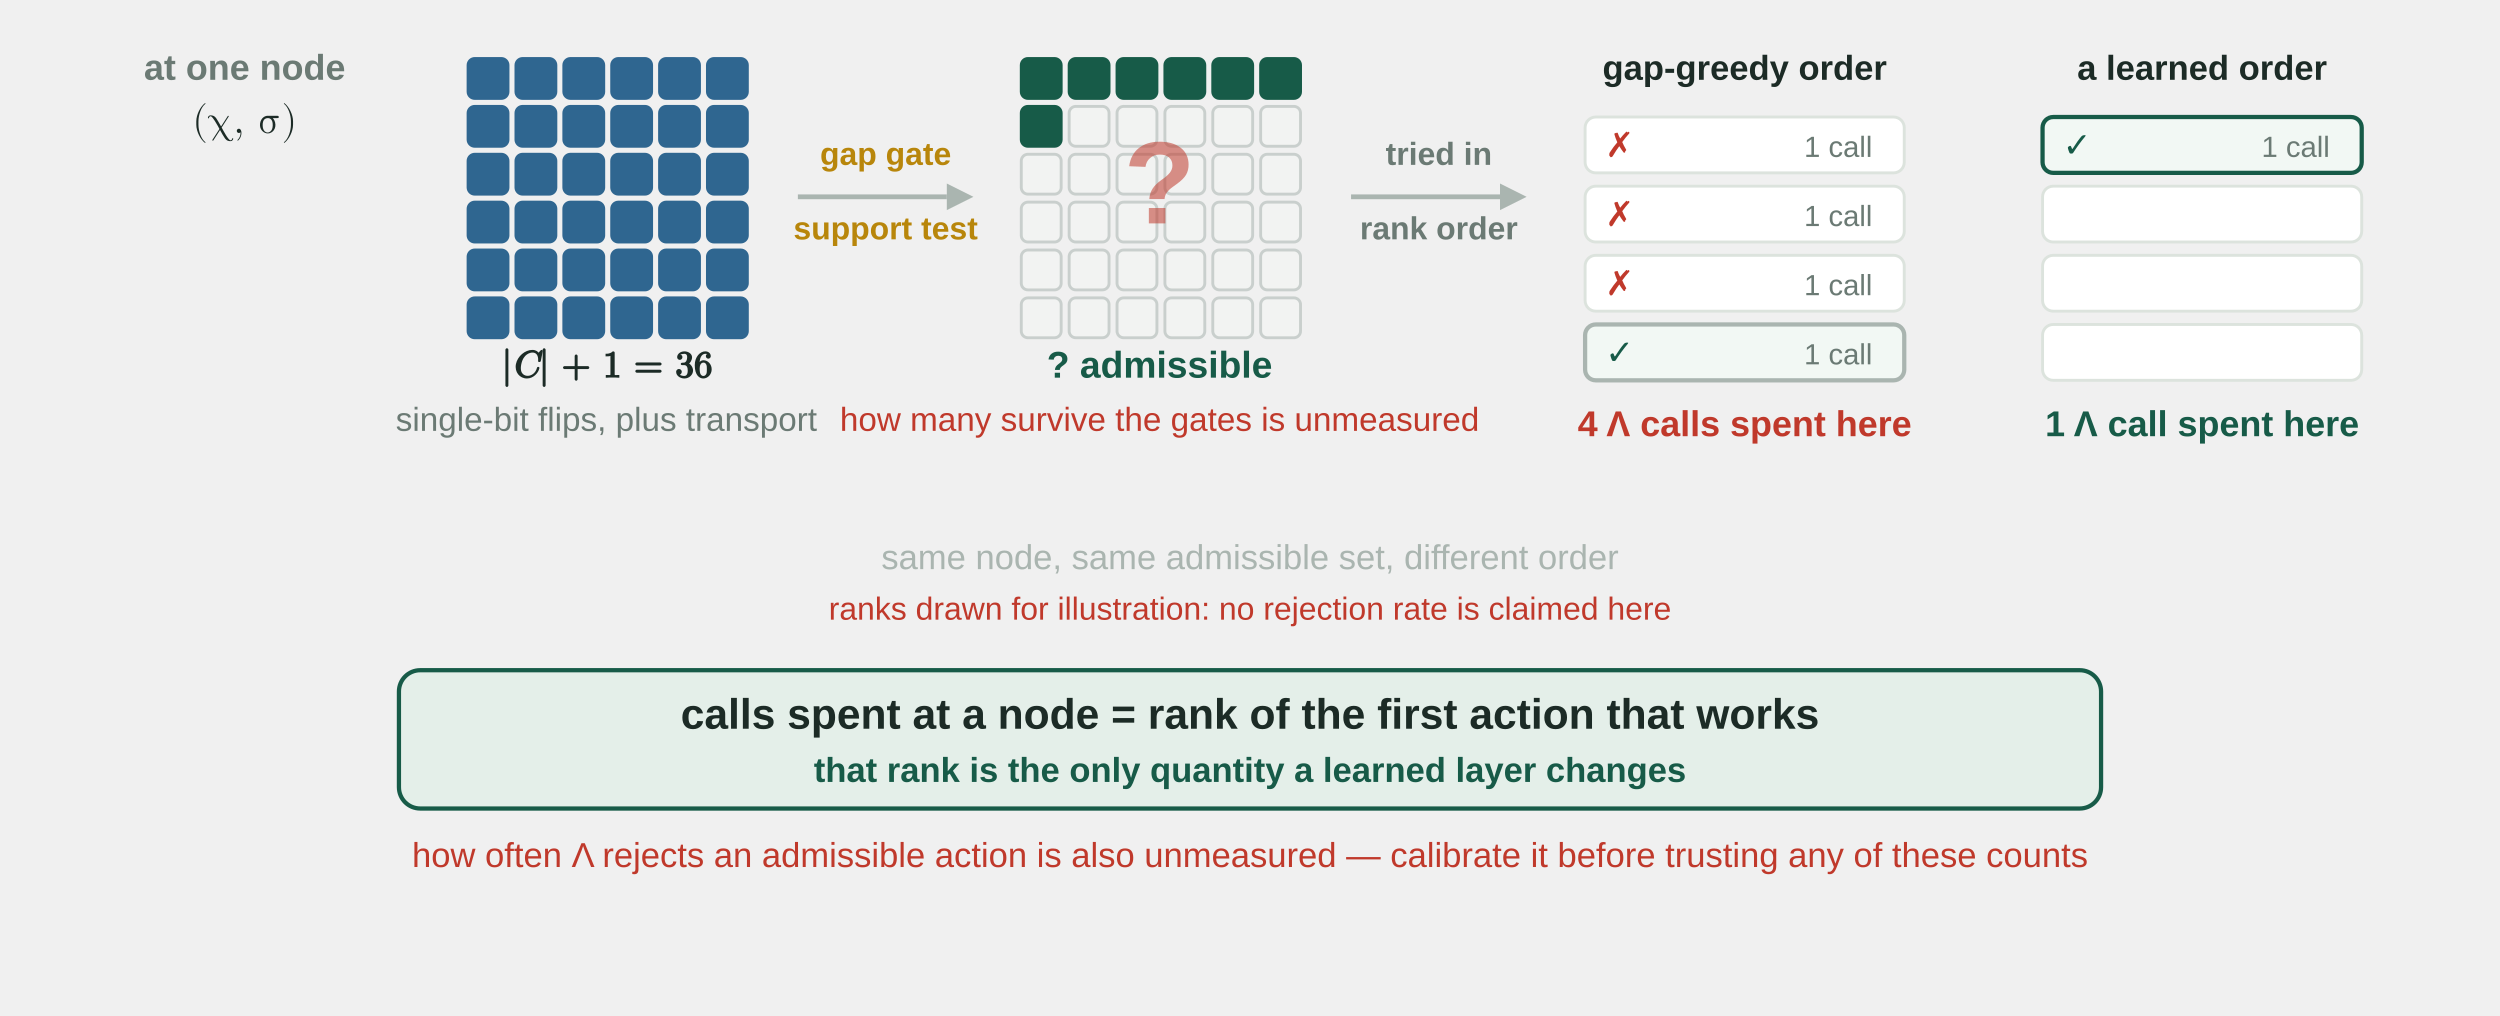
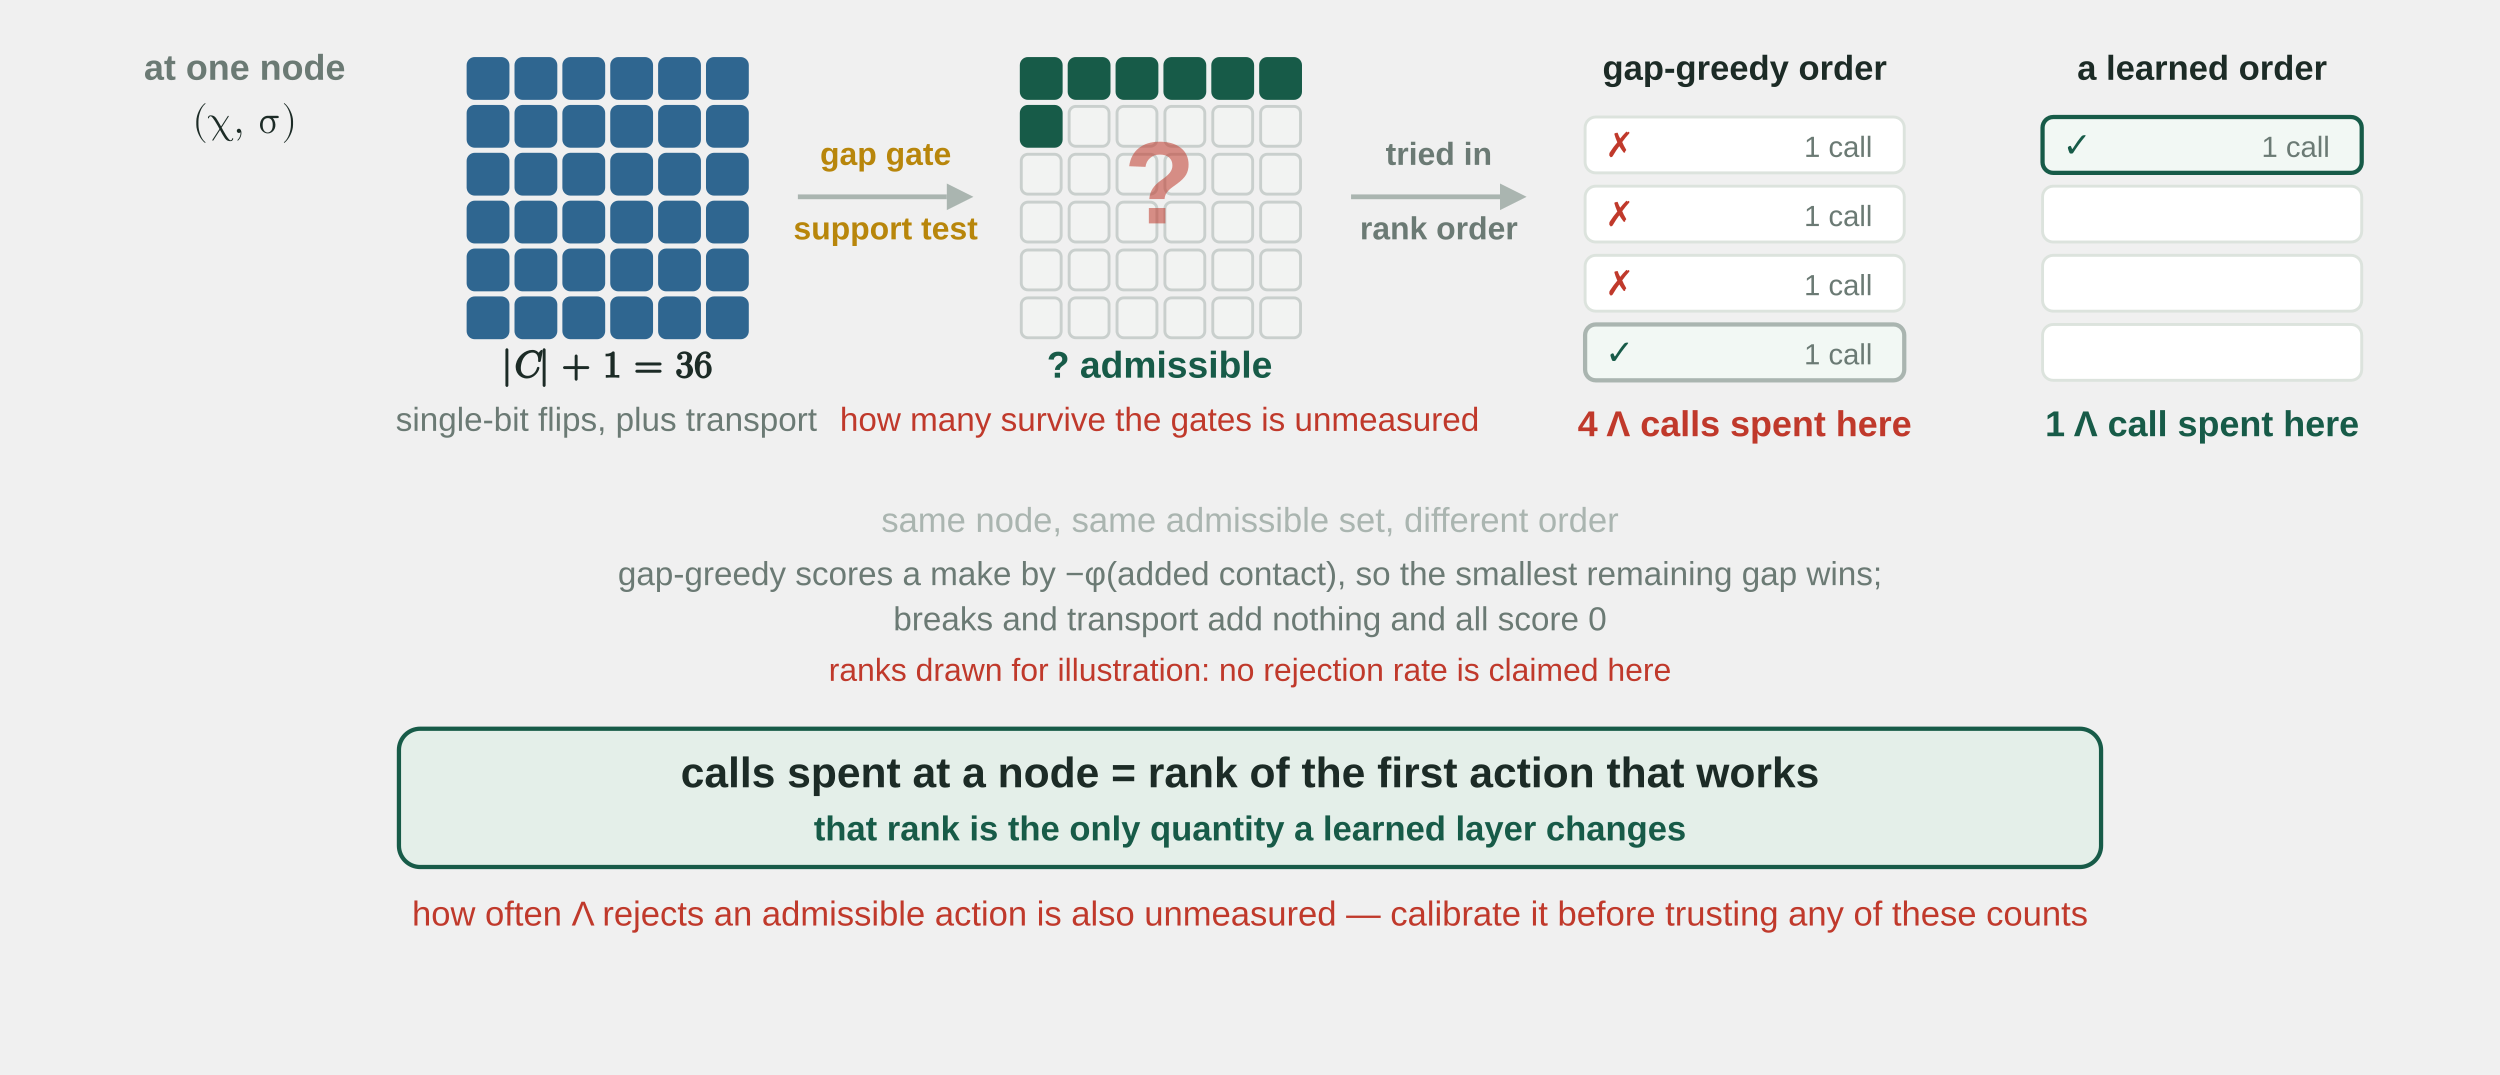
- <svg xmlns="http://www.w3.org/2000/svg" viewBox="0 48 940 382" width="100%" class="fig" role="img" aria-label="What a call is spent on">
+ <svg xmlns="http://www.w3.org/2000/svg" viewBox="0 48 940 404" width="100%" class="fig" role="img" aria-label="What a call is spent on">
  <text x="92.00" y="78.00" font-size="13.5" fill="#6b7a74" text-anchor="middle" font-weight="700" font-family="'Source Sans Pro','Helvetica Neue',Arial,sans-serif" style="">at one node</text>
  <text x="92.00" y="98.00" font-size="15" fill="#1c2b26" text-anchor="middle" font-weight="400" font-family="'Latin Modern Math','STIX Two Math',Georgia,serif" style="">(χ, σ)</text>
  <rect x="176" y="70" width="15" height="15" rx="2.5" fill="#2f6690" stroke="#2f6690" stroke-width="1.1" opacity="1" />
  <rect x="194" y="70" width="15" height="15" rx="2.5" fill="#2f6690" stroke="#2f6690" stroke-width="1.1" opacity="1" />
  <rect x="212" y="70" width="15" height="15" rx="2.5" fill="#2f6690" stroke="#2f6690" stroke-width="1.1" opacity="1" />
  <rect x="230" y="70" width="15" height="15" rx="2.5" fill="#2f6690" stroke="#2f6690" stroke-width="1.1" opacity="1" />
  <rect x="248" y="70" width="15" height="15" rx="2.5" fill="#2f6690" stroke="#2f6690" stroke-width="1.1" opacity="1" />
  <rect x="266" y="70" width="15" height="15" rx="2.5" fill="#2f6690" stroke="#2f6690" stroke-width="1.1" opacity="1" />
  <rect x="176" y="88" width="15" height="15" rx="2.5" fill="#2f6690" stroke="#2f6690" stroke-width="1.1" opacity="1" />
  <rect x="194" y="88" width="15" height="15" rx="2.5" fill="#2f6690" stroke="#2f6690" stroke-width="1.1" opacity="1" />
  <rect x="212" y="88" width="15" height="15" rx="2.5" fill="#2f6690" stroke="#2f6690" stroke-width="1.1" opacity="1" />
  <rect x="230" y="88" width="15" height="15" rx="2.5" fill="#2f6690" stroke="#2f6690" stroke-width="1.1" opacity="1" />
  <rect x="248" y="88" width="15" height="15" rx="2.5" fill="#2f6690" stroke="#2f6690" stroke-width="1.1" opacity="1" />
  <rect x="266" y="88" width="15" height="15" rx="2.5" fill="#2f6690" stroke="#2f6690" stroke-width="1.1" opacity="1" />
  <rect x="176" y="106" width="15" height="15" rx="2.5" fill="#2f6690" stroke="#2f6690" stroke-width="1.1" opacity="1" />
  <rect x="194" y="106" width="15" height="15" rx="2.5" fill="#2f6690" stroke="#2f6690" stroke-width="1.1" opacity="1" />
  <rect x="212" y="106" width="15" height="15" rx="2.5" fill="#2f6690" stroke="#2f6690" stroke-width="1.1" opacity="1" />
  <rect x="230" y="106" width="15" height="15" rx="2.5" fill="#2f6690" stroke="#2f6690" stroke-width="1.1" opacity="1" />
  <rect x="248" y="106" width="15" height="15" rx="2.5" fill="#2f6690" stroke="#2f6690" stroke-width="1.1" opacity="1" />
  <rect x="266" y="106" width="15" height="15" rx="2.5" fill="#2f6690" stroke="#2f6690" stroke-width="1.1" opacity="1" />
  <rect x="176" y="124" width="15" height="15" rx="2.5" fill="#2f6690" stroke="#2f6690" stroke-width="1.1" opacity="1" />
  <rect x="194" y="124" width="15" height="15" rx="2.5" fill="#2f6690" stroke="#2f6690" stroke-width="1.1" opacity="1" />
  <rect x="212" y="124" width="15" height="15" rx="2.5" fill="#2f6690" stroke="#2f6690" stroke-width="1.1" opacity="1" />
  <rect x="230" y="124" width="15" height="15" rx="2.5" fill="#2f6690" stroke="#2f6690" stroke-width="1.1" opacity="1" />
  <rect x="248" y="124" width="15" height="15" rx="2.5" fill="#2f6690" stroke="#2f6690" stroke-width="1.1" opacity="1" />
  <rect x="266" y="124" width="15" height="15" rx="2.5" fill="#2f6690" stroke="#2f6690" stroke-width="1.1" opacity="1" />
  <rect x="176" y="142" width="15" height="15" rx="2.5" fill="#2f6690" stroke="#2f6690" stroke-width="1.1" opacity="1" />
  <rect x="194" y="142" width="15" height="15" rx="2.5" fill="#2f6690" stroke="#2f6690" stroke-width="1.1" opacity="1" />
  <rect x="212" y="142" width="15" height="15" rx="2.5" fill="#2f6690" stroke="#2f6690" stroke-width="1.1" opacity="1" />
  <rect x="230" y="142" width="15" height="15" rx="2.5" fill="#2f6690" stroke="#2f6690" stroke-width="1.1" opacity="1" />
  <rect x="248" y="142" width="15" height="15" rx="2.5" fill="#2f6690" stroke="#2f6690" stroke-width="1.1" opacity="1" />
  <rect x="266" y="142" width="15" height="15" rx="2.5" fill="#2f6690" stroke="#2f6690" stroke-width="1.1" opacity="1" />
  <rect x="176" y="160" width="15" height="15" rx="2.5" fill="#2f6690" stroke="#2f6690" stroke-width="1.1" opacity="1" />
  <rect x="194" y="160" width="15" height="15" rx="2.5" fill="#2f6690" stroke="#2f6690" stroke-width="1.1" opacity="1" />
  <rect x="212" y="160" width="15" height="15" rx="2.5" fill="#2f6690" stroke="#2f6690" stroke-width="1.1" opacity="1" />
  <rect x="230" y="160" width="15" height="15" rx="2.5" fill="#2f6690" stroke="#2f6690" stroke-width="1.1" opacity="1" />
  <rect x="248" y="160" width="15" height="15" rx="2.5" fill="#2f6690" stroke="#2f6690" stroke-width="1.1" opacity="1" />
  <rect x="266" y="160" width="15" height="15" rx="2.5" fill="#2f6690" stroke="#2f6690" stroke-width="1.1" opacity="1" />
  <text x="228.00" y="190.00" font-size="14" fill="#1c2b26" text-anchor="middle" font-weight="700" font-family="'Latin Modern Math',Georgia,serif" style="">|<tspan font-style="italic">C</tspan>| + 1 = 36</text>
  <text x="228.00" y="210.00" font-size="12.5" fill="#6b7a74" text-anchor="middle" font-weight="400" font-family="'Source Sans Pro','Helvetica Neue',Arial,sans-serif" style="">single-bit flips, plus transport</text>
  <line x1="300" y1="122" x2="356" y2="122" stroke="#aab5b0" stroke-width="1.8" />
  <polygon points="366,122 356,117 356,127" fill="#aab5b0" />
  <text x="333.00" y="110.00" font-size="12" fill="#b8860b" text-anchor="middle" font-weight="700" font-family="'Source Sans Pro','Helvetica Neue',Arial,sans-serif" style="">gap gate</text>
  <text x="333.00" y="138.00" font-size="12" fill="#b8860b" text-anchor="middle" font-weight="700" font-family="'Source Sans Pro','Helvetica Neue',Arial,sans-serif" style="">support test</text>
  <rect x="384" y="70" width="15" height="15" rx="2.5" fill="#175b48" stroke="#175b48" stroke-width="1.1" opacity="1" />
  <rect x="402" y="70" width="15" height="15" rx="2.5" fill="#175b48" stroke="#175b48" stroke-width="1.1" opacity="1" />
  <rect x="420" y="70" width="15" height="15" rx="2.5" fill="#175b48" stroke="#175b48" stroke-width="1.1" opacity="1" />
  <rect x="438" y="70" width="15" height="15" rx="2.5" fill="#175b48" stroke="#175b48" stroke-width="1.1" opacity="1" />
  <rect x="456" y="70" width="15" height="15" rx="2.5" fill="#175b48" stroke="#175b48" stroke-width="1.1" opacity="1" />
  <rect x="474" y="70" width="15" height="15" rx="2.5" fill="#175b48" stroke="#175b48" stroke-width="1.1" opacity="1" />
  <rect x="384" y="88" width="15" height="15" rx="2.5" fill="#175b48" stroke="#175b48" stroke-width="1.1" opacity="1" />
  <rect x="402" y="88" width="15" height="15" rx="2.5" fill="#f4f6f4" stroke="#aab5b0" stroke-width="1.1" opacity="0.55" />
  <rect x="420" y="88" width="15" height="15" rx="2.5" fill="#f4f6f4" stroke="#aab5b0" stroke-width="1.1" opacity="0.55" />
  <rect x="438" y="88" width="15" height="15" rx="2.5" fill="#f4f6f4" stroke="#aab5b0" stroke-width="1.1" opacity="0.55" />
  <rect x="456" y="88" width="15" height="15" rx="2.5" fill="#f4f6f4" stroke="#aab5b0" stroke-width="1.1" opacity="0.55" />
  <rect x="474" y="88" width="15" height="15" rx="2.5" fill="#f4f6f4" stroke="#aab5b0" stroke-width="1.1" opacity="0.55" />
  <rect x="384" y="106" width="15" height="15" rx="2.5" fill="#f4f6f4" stroke="#aab5b0" stroke-width="1.1" opacity="0.55" />
  <rect x="402" y="106" width="15" height="15" rx="2.5" fill="#f4f6f4" stroke="#aab5b0" stroke-width="1.1" opacity="0.55" />
  <rect x="420" y="106" width="15" height="15" rx="2.5" fill="#f4f6f4" stroke="#aab5b0" stroke-width="1.1" opacity="0.55" />
  <rect x="438" y="106" width="15" height="15" rx="2.5" fill="#f4f6f4" stroke="#aab5b0" stroke-width="1.1" opacity="0.55" />
  <rect x="456" y="106" width="15" height="15" rx="2.5" fill="#f4f6f4" stroke="#aab5b0" stroke-width="1.1" opacity="0.55" />
  <rect x="474" y="106" width="15" height="15" rx="2.5" fill="#f4f6f4" stroke="#aab5b0" stroke-width="1.1" opacity="0.55" />
  <rect x="384" y="124" width="15" height="15" rx="2.5" fill="#f4f6f4" stroke="#aab5b0" stroke-width="1.1" opacity="0.55" />
  <rect x="402" y="124" width="15" height="15" rx="2.5" fill="#f4f6f4" stroke="#aab5b0" stroke-width="1.1" opacity="0.55" />
  <rect x="420" y="124" width="15" height="15" rx="2.5" fill="#f4f6f4" stroke="#aab5b0" stroke-width="1.1" opacity="0.55" />
  <rect x="438" y="124" width="15" height="15" rx="2.5" fill="#f4f6f4" stroke="#aab5b0" stroke-width="1.1" opacity="0.55" />
  <rect x="456" y="124" width="15" height="15" rx="2.5" fill="#f4f6f4" stroke="#aab5b0" stroke-width="1.1" opacity="0.55" />
  <rect x="474" y="124" width="15" height="15" rx="2.5" fill="#f4f6f4" stroke="#aab5b0" stroke-width="1.1" opacity="0.55" />
  <rect x="384" y="142" width="15" height="15" rx="2.5" fill="#f4f6f4" stroke="#aab5b0" stroke-width="1.1" opacity="0.55" />
  <rect x="402" y="142" width="15" height="15" rx="2.5" fill="#f4f6f4" stroke="#aab5b0" stroke-width="1.1" opacity="0.55" />
  <rect x="420" y="142" width="15" height="15" rx="2.5" fill="#f4f6f4" stroke="#aab5b0" stroke-width="1.1" opacity="0.55" />
  <rect x="438" y="142" width="15" height="15" rx="2.5" fill="#f4f6f4" stroke="#aab5b0" stroke-width="1.1" opacity="0.55" />
  <rect x="456" y="142" width="15" height="15" rx="2.5" fill="#f4f6f4" stroke="#aab5b0" stroke-width="1.1" opacity="0.55" />
  <rect x="474" y="142" width="15" height="15" rx="2.5" fill="#f4f6f4" stroke="#aab5b0" stroke-width="1.1" opacity="0.55" />
  <rect x="384" y="160" width="15" height="15" rx="2.5" fill="#f4f6f4" stroke="#aab5b0" stroke-width="1.1" opacity="0.55" />
  <rect x="402" y="160" width="15" height="15" rx="2.5" fill="#f4f6f4" stroke="#aab5b0" stroke-width="1.1" opacity="0.55" />
  <rect x="420" y="160" width="15" height="15" rx="2.5" fill="#f4f6f4" stroke="#aab5b0" stroke-width="1.1" opacity="0.55" />
  <rect x="438" y="160" width="15" height="15" rx="2.5" fill="#f4f6f4" stroke="#aab5b0" stroke-width="1.1" opacity="0.55" />
  <rect x="456" y="160" width="15" height="15" rx="2.5" fill="#f4f6f4" stroke="#aab5b0" stroke-width="1.1" opacity="0.55" />
  <rect x="474" y="160" width="15" height="15" rx="2.5" fill="#f4f6f4" stroke="#aab5b0" stroke-width="1.1" opacity="0.55" />
  <text x="436.00" y="132.00" font-size="44" fill="#c0392b" text-anchor="middle" font-weight="700" font-family="'Source Sans Pro','Helvetica Neue',Arial,sans-serif" style="" opacity="0.55">?</text>
  <text x="436.00" y="190.00" font-size="14" fill="#175b48" text-anchor="middle" font-weight="700" font-family="'Source Sans Pro','Helvetica Neue',Arial,sans-serif" style="">? admissible</text>
  <text x="436.00" y="210.00" font-size="12.5" fill="#c0392b" text-anchor="middle" font-weight="400" font-family="'Source Sans Pro','Helvetica Neue',Arial,sans-serif" style="">how many survive the gates is unmeasured</text>
  <line x1="508" y1="122" x2="564" y2="122" stroke="#aab5b0" stroke-width="1.8" />
  <polygon points="574,122 564,117 564,127" fill="#aab5b0" />
  <text x="541.00" y="110.00" font-size="12" fill="#6b7a74" text-anchor="middle" font-weight="700" font-family="'Source Sans Pro','Helvetica Neue',Arial,sans-serif" style="">tried in</text>
  <text x="541.00" y="138.00" font-size="12" fill="#6b7a74" text-anchor="middle" font-weight="700" font-family="'Source Sans Pro','Helvetica Neue',Arial,sans-serif" style="">rank order</text>
  <text x="656.00" y="78.00" font-size="13" fill="#1c2b26" text-anchor="middle" font-weight="700" font-family="'Source Sans Pro','Helvetica Neue',Arial,sans-serif" style="">gap-greedy order</text>
  <rect x="596" y="92" width="120" height="21" rx="4" fill="#ffffff" stroke="#dce3dd" stroke-width="1.1" />
  <text x="609.00" y="107.00" font-size="13" fill="#c0392b" text-anchor="middle" font-weight="700" font-family="'Source Sans Pro','Helvetica Neue',Arial,sans-serif" style="">✗</text>
  <text x="704.00" y="107.00" font-size="11" fill="#6b7a74" text-anchor="end" font-weight="400" font-family="'Source Sans Pro','Helvetica Neue',Arial,sans-serif" style="">1 call</text>
  <rect x="596" y="118" width="120" height="21" rx="4" fill="#ffffff" stroke="#dce3dd" stroke-width="1.1" />
  <text x="609.00" y="133.00" font-size="13" fill="#c0392b" text-anchor="middle" font-weight="700" font-family="'Source Sans Pro','Helvetica Neue',Arial,sans-serif" style="">✗</text>
  <text x="704.00" y="133.00" font-size="11" fill="#6b7a74" text-anchor="end" font-weight="400" font-family="'Source Sans Pro','Helvetica Neue',Arial,sans-serif" style="">1 call</text>
  <rect x="596" y="144" width="120" height="21" rx="4" fill="#ffffff" stroke="#dce3dd" stroke-width="1.1" />
  <text x="609.00" y="159.00" font-size="13" fill="#c0392b" text-anchor="middle" font-weight="700" font-family="'Source Sans Pro','Helvetica Neue',Arial,sans-serif" style="">✗</text>
  <text x="704.00" y="159.00" font-size="11" fill="#6b7a74" text-anchor="end" font-weight="400" font-family="'Source Sans Pro','Helvetica Neue',Arial,sans-serif" style="">1 call</text>
  <rect x="596" y="170" width="120" height="21" rx="4" fill="#f2f8f4" stroke="#aab5b0" stroke-width="1.6" />
  <text x="609.00" y="185.00" font-size="13" fill="#175b48" text-anchor="middle" font-weight="700" font-family="'Source Sans Pro','Helvetica Neue',Arial,sans-serif" style="">✓</text>
  <text x="704.00" y="185.00" font-size="11" fill="#6b7a74" text-anchor="end" font-weight="400" font-family="'Source Sans Pro','Helvetica Neue',Arial,sans-serif" style="">1 call</text>
  <text x="656.00" y="212.00" font-size="13.5" fill="#c0392b" text-anchor="middle" font-weight="700" font-family="'Source Sans Pro','Helvetica Neue',Arial,sans-serif" style="">4 Λ calls spent here</text>
  <text x="828.00" y="78.00" font-size="13" fill="#1c2b26" text-anchor="middle" font-weight="700" font-family="'Source Sans Pro','Helvetica Neue',Arial,sans-serif" style="">a learned order</text>
  <rect x="768" y="92" width="120" height="21" rx="4" fill="#f2f8f4" stroke="#175b48" stroke-width="1.6" />
  <text x="781.00" y="107.00" font-size="13" fill="#175b48" text-anchor="middle" font-weight="700" font-family="'Source Sans Pro','Helvetica Neue',Arial,sans-serif" style="">✓</text>
  <text x="876.00" y="107.00" font-size="11" fill="#6b7a74" text-anchor="end" font-weight="400" font-family="'Source Sans Pro','Helvetica Neue',Arial,sans-serif" style="">1 call</text>
  <rect x="768" y="118" width="120" height="21" rx="4" fill="#ffffff" stroke="#dce3dd" stroke-width="1.1" />
  <text x="781.00" y="133.00" font-size="13" fill="#c0392b" text-anchor="middle" font-weight="700" font-family="'Source Sans Pro','Helvetica Neue',Arial,sans-serif" style="" />
  <rect x="768" y="144" width="120" height="21" rx="4" fill="#ffffff" stroke="#dce3dd" stroke-width="1.1" />
  <text x="781.00" y="159.00" font-size="13" fill="#c0392b" text-anchor="middle" font-weight="700" font-family="'Source Sans Pro','Helvetica Neue',Arial,sans-serif" style="" />
  <rect x="768" y="170" width="120" height="21" rx="4" fill="#ffffff" stroke="#dce3dd" stroke-width="1.1" />
  <text x="781.00" y="185.00" font-size="13" fill="#c0392b" text-anchor="middle" font-weight="700" font-family="'Source Sans Pro','Helvetica Neue',Arial,sans-serif" style="" />
  <text x="828.00" y="212.00" font-size="13.5" fill="#175b48" text-anchor="middle" font-weight="700" font-family="'Source Sans Pro','Helvetica Neue',Arial,sans-serif" style="">1 Λ call spent here</text>
-   <text x="470.00" y="262.00" font-size="13" fill="#aab5b0" text-anchor="middle" font-weight="400" font-family="'Source Sans Pro','Helvetica Neue',Arial,sans-serif" style="">same node, same admissible set, different order</text>
-   <text x="470.00" y="281.00" font-size="12" fill="#c0392b" text-anchor="middle" font-weight="400" font-family="'Source Sans Pro','Helvetica Neue',Arial,sans-serif" style="">ranks drawn for illustration: no rejection rate is claimed here</text>
-   <rect x="150" y="300" width="640" height="52" rx="8" fill="#e4efe9" stroke="#175b48" stroke-width="1.6" />
-   <text x="470.00" y="322.00" font-size="16" fill="#1c2b26" text-anchor="middle" font-weight="700" font-family="'Source Sans Pro','Helvetica Neue',Arial,sans-serif" style="">calls spent at a node = rank of the first action that works</text>
-   <text x="470.00" y="342.00" font-size="13" fill="#175b48" text-anchor="middle" font-weight="600" font-family="'Source Sans Pro','Helvetica Neue',Arial,sans-serif" style="">that rank is the only quantity a learned layer changes</text>
-   <text x="470.00" y="374.00" font-size="13" fill="#c0392b" text-anchor="middle" font-weight="400" font-family="'Source Sans Pro','Helvetica Neue',Arial,sans-serif" style="">how often Λ rejects an admissible action is also unmeasured — calibrate it before trusting any of these counts</text>
+   <text x="470.00" y="248.00" font-size="13" fill="#aab5b0" text-anchor="middle" font-weight="400" font-family="'Source Sans Pro','Helvetica Neue',Arial,sans-serif" style="">same node, same admissible set, different order</text>
+   <text x="470.00" y="268.00" font-size="12.5" fill="#6b7a74" text-anchor="middle" font-weight="400" font-family="'Source Sans Pro','Helvetica Neue',Arial,sans-serif" style="">gap-greedy scores a make by −φ(added contact), so the smallest remaining gap wins;</text>
+   <text x="470.00" y="285.00" font-size="12.5" fill="#6b7a74" text-anchor="middle" font-weight="400" font-family="'Source Sans Pro','Helvetica Neue',Arial,sans-serif" style="">breaks and transport add nothing and all score 0</text>
+   <text x="470.00" y="304.00" font-size="12" fill="#c0392b" text-anchor="middle" font-weight="400" font-family="'Source Sans Pro','Helvetica Neue',Arial,sans-serif" style="">ranks drawn for illustration: no rejection rate is claimed here</text>
+   <rect x="150" y="322" width="640" height="52" rx="8" fill="#e4efe9" stroke="#175b48" stroke-width="1.6" />
+   <text x="470.00" y="344.00" font-size="16" fill="#1c2b26" text-anchor="middle" font-weight="700" font-family="'Source Sans Pro','Helvetica Neue',Arial,sans-serif" style="">calls spent at a node = rank of the first action that works</text>
+   <text x="470.00" y="364.00" font-size="13" fill="#175b48" text-anchor="middle" font-weight="600" font-family="'Source Sans Pro','Helvetica Neue',Arial,sans-serif" style="">that rank is the only quantity a learned layer changes</text>
+   <text x="470.00" y="396.00" font-size="13" fill="#c0392b" text-anchor="middle" font-weight="400" font-family="'Source Sans Pro','Helvetica Neue',Arial,sans-serif" style="">how often Λ rejects an admissible action is also unmeasured — calibrate it before trusting any of these counts</text>
</svg>
